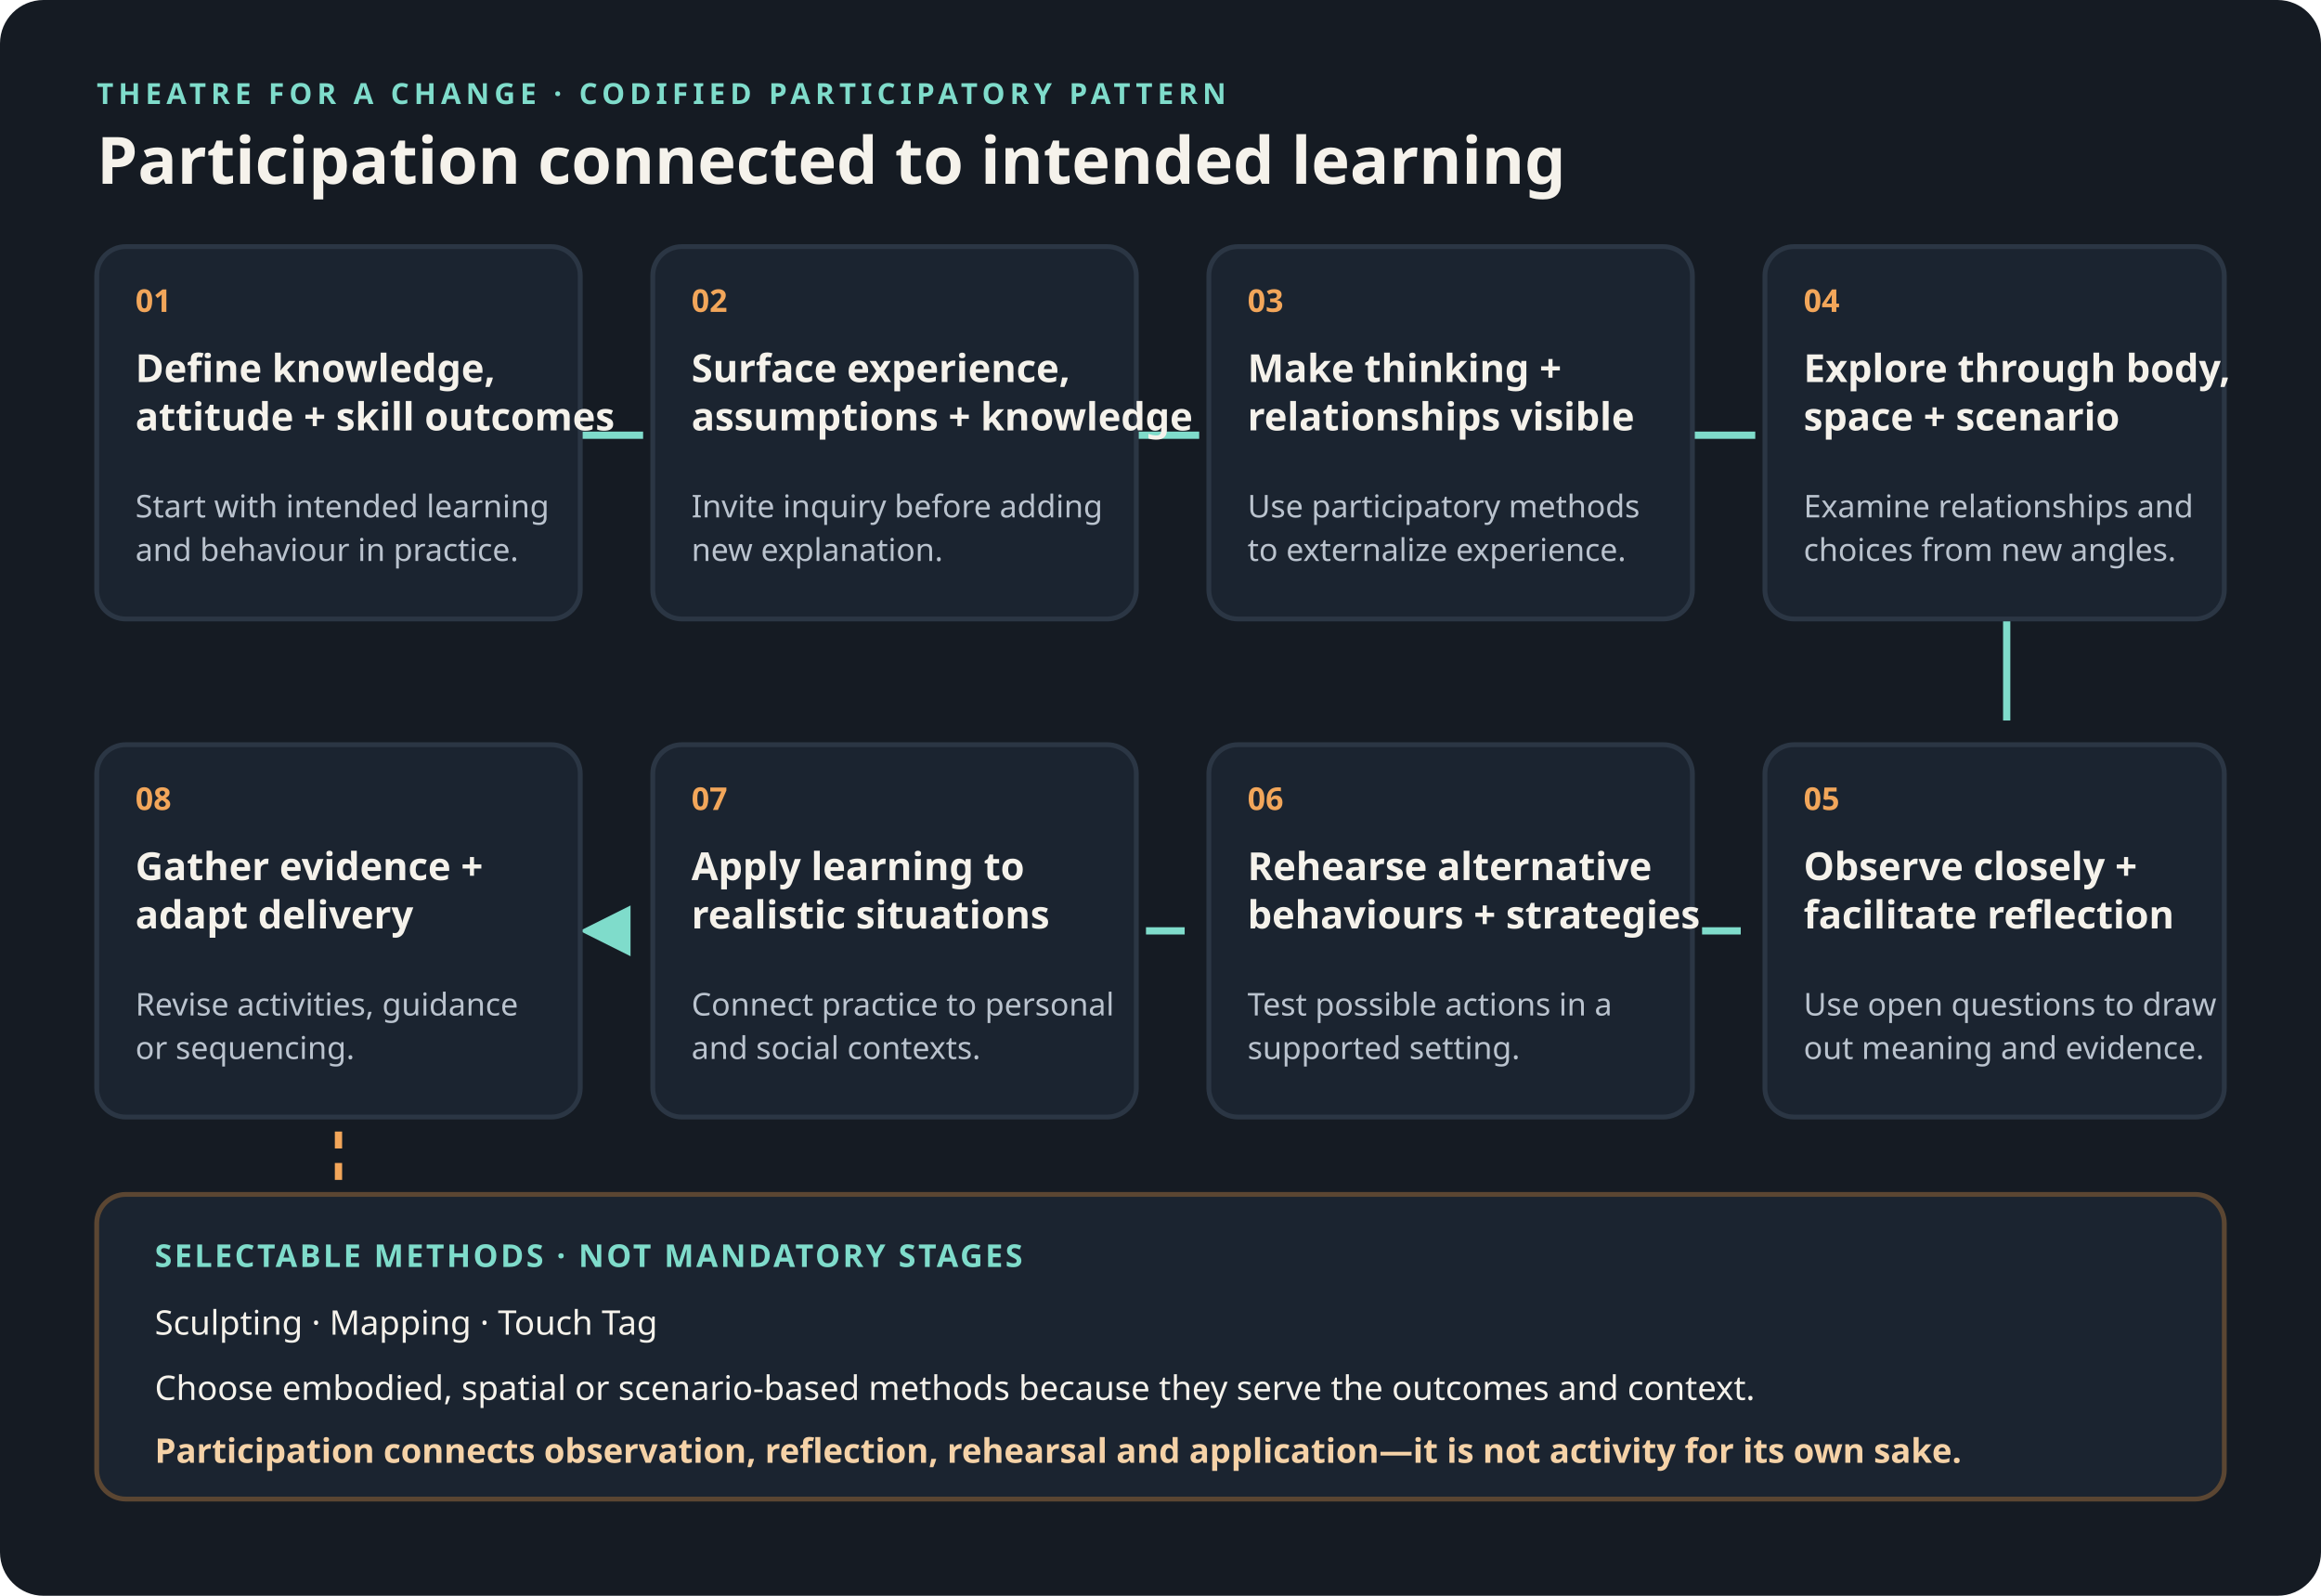
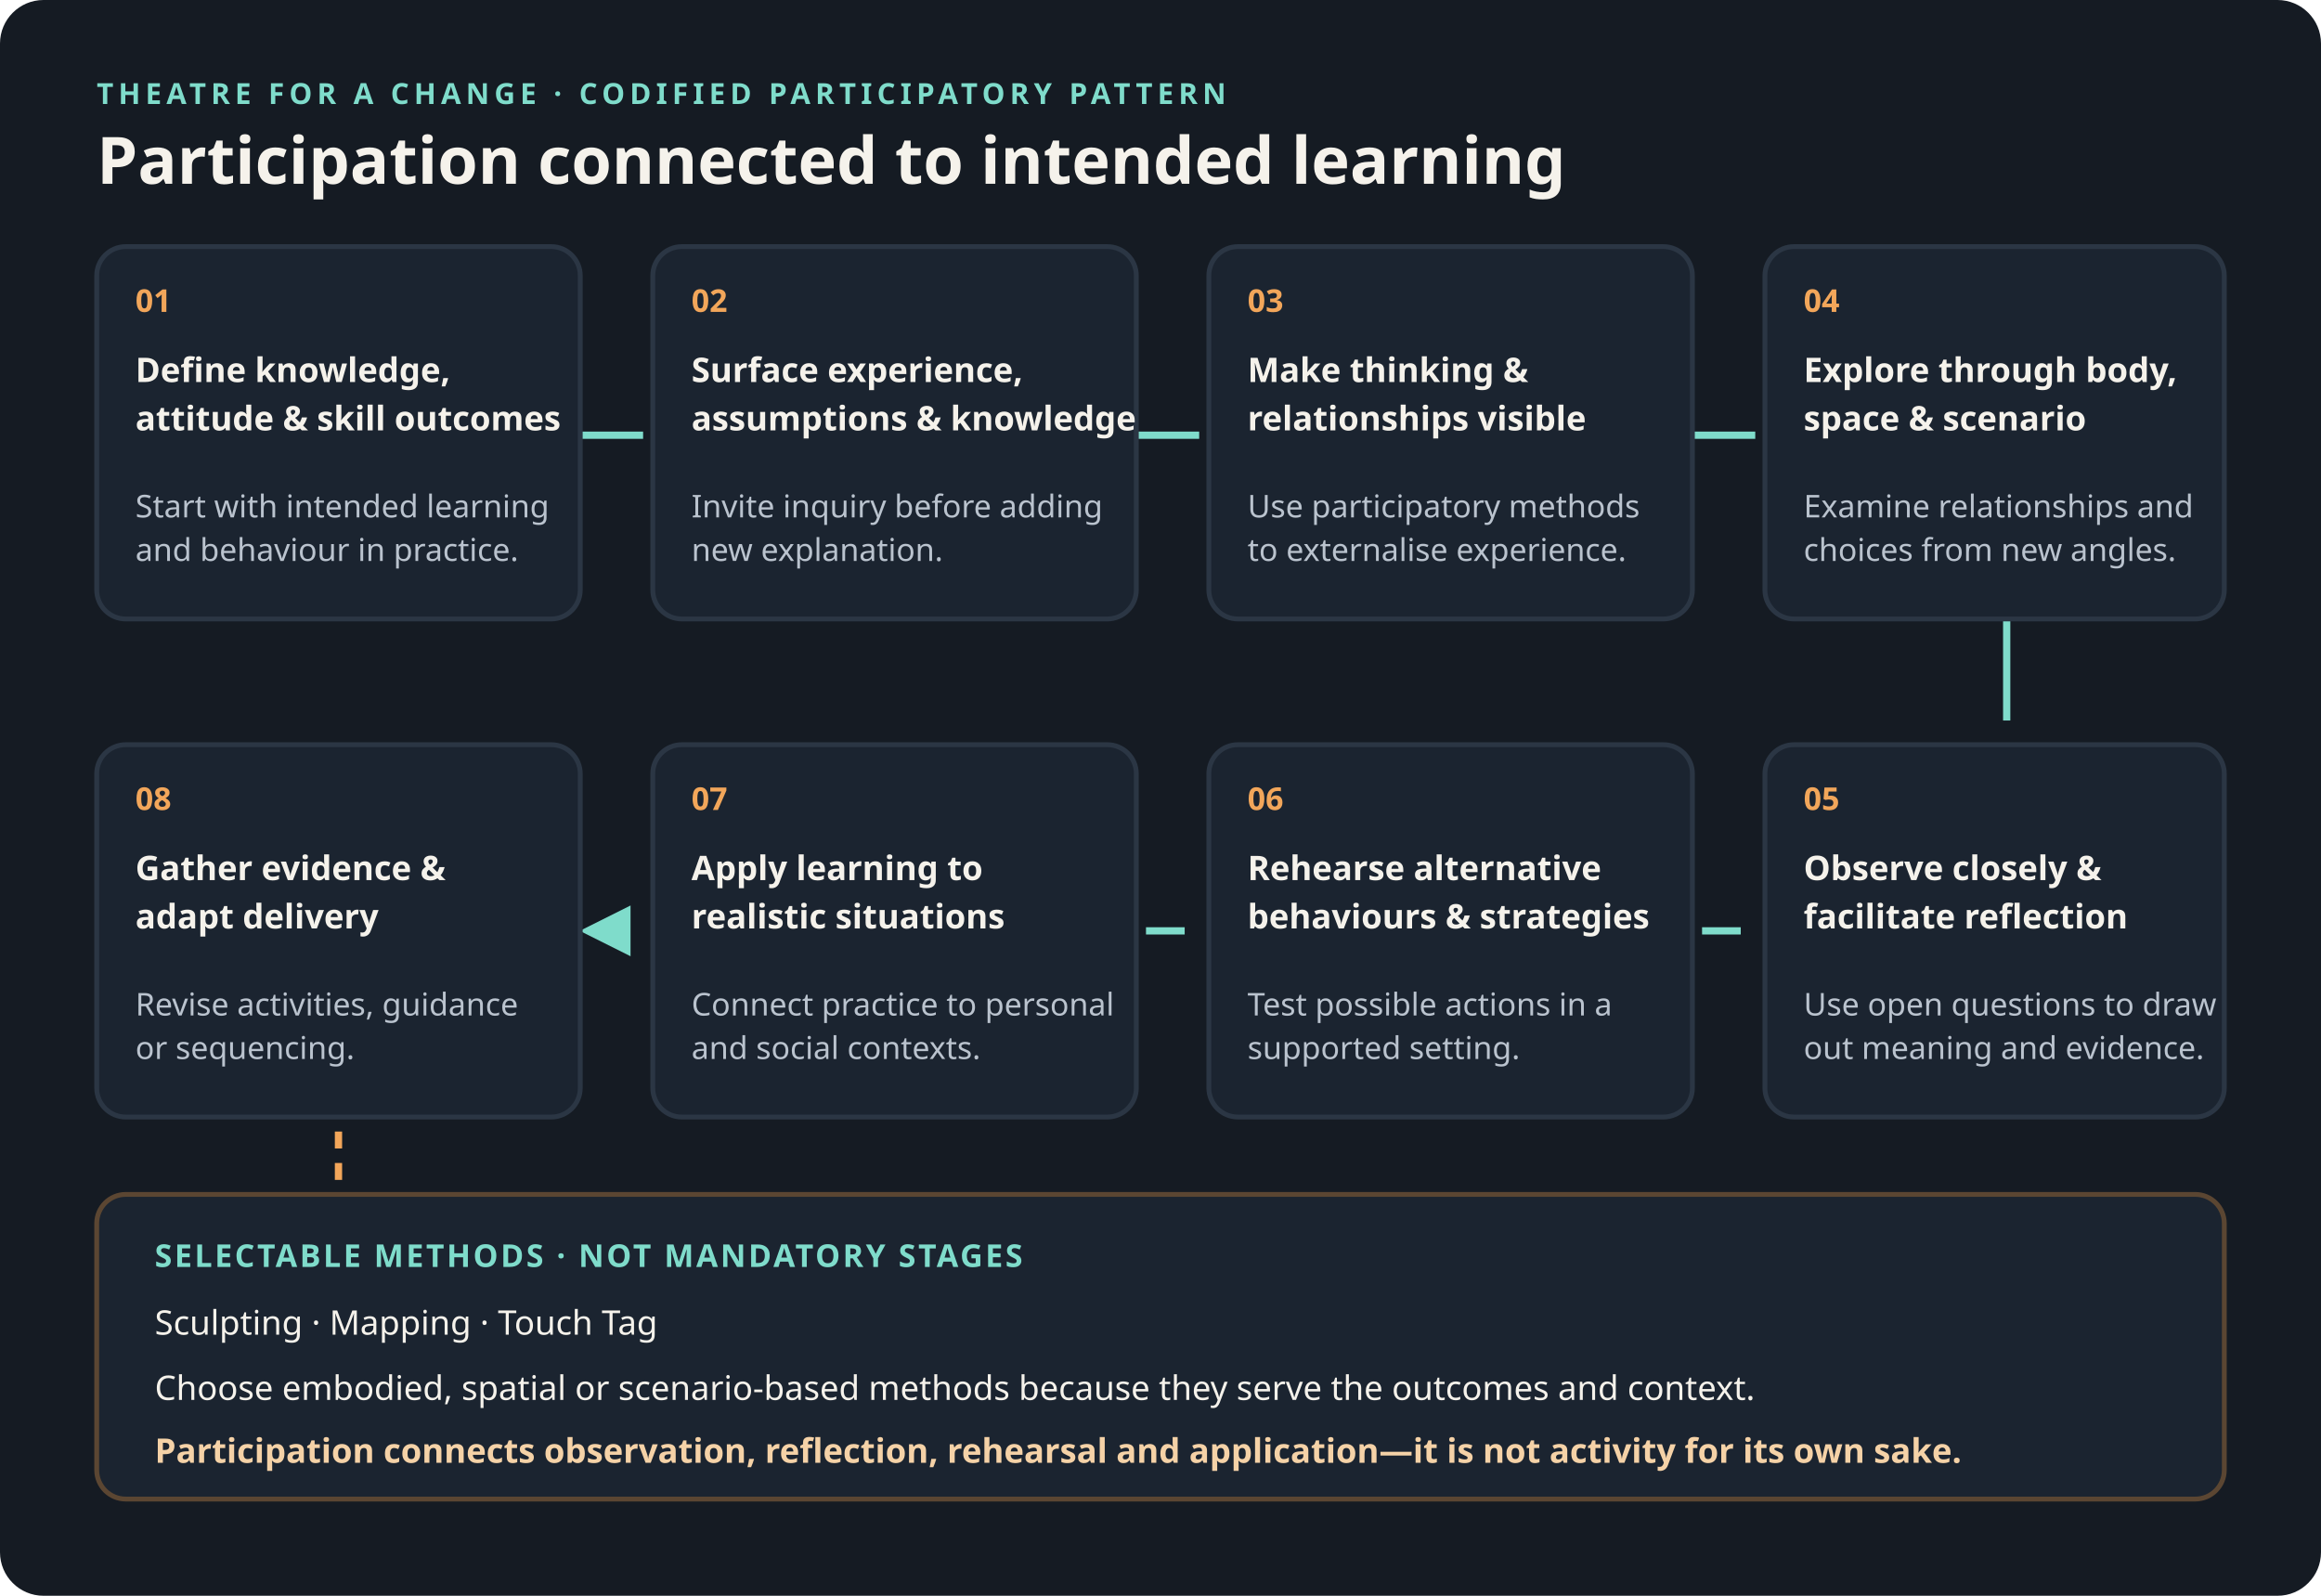
<svg xmlns="http://www.w3.org/2000/svg" width="960" height="660" viewBox="0 0 960 660" role="img" aria-labelledby="title desc">
  <defs>
    <marker id="arrow" viewBox="0 0 10 10" refX="8" refY="5" markerWidth="7" markerHeight="7" orient="auto-start-reverse">
      <path d="M0 0 10 5 0 10z" fill="#7fdccb" />
    </marker>
    <style>
-       .bg{fill:#151b23}.card{fill:#1b2430;stroke:#2b3644;stroke-width:2}.num{fill:#f2a65a;font:700 13px system-ui,sans-serif}.head{fill:#f5f2eb;font:700 16px system-ui,sans-serif}.copy{fill:#bac3ce;font:13px system-ui,sans-serif}.title{fill:#f5f2eb;font:700 27px system-ui,sans-serif}.kicker{fill:#7fdccb;font:700 12px system-ui,sans-serif;letter-spacing:2px}.callhead{fill:#7fdccb;font:700 13px system-ui,sans-serif;letter-spacing:1px}.callcopy{fill:#f5f2eb;font:14px system-ui,sans-serif}.intent{fill:#f5d2a7;font:700 14px system-ui,sans-serif}
+       .bg{fill:#151b23}.card{fill:#1b2430;stroke:#2b3644;stroke-width:2}.num{fill:#f2a65a;font:700 13px system-ui,sans-serif}.head{fill:#f5f2eb;font:700 14px system-ui,sans-serif}.copy{fill:#bac3ce;font:13px system-ui,sans-serif}.title{fill:#f5f2eb;font:700 27px system-ui,sans-serif}.kicker{fill:#7fdccb;font:700 12px system-ui,sans-serif;letter-spacing:2px}.callhead{fill:#7fdccb;font:700 13px system-ui,sans-serif;letter-spacing:1px}.callcopy{fill:#f5f2eb;font:14px system-ui,sans-serif}.intent{fill:#f5d2a7;font:700 14px system-ui,sans-serif}
    </style>
  </defs>
  <rect class="bg" width="960" height="660" rx="18" />
  <text class="kicker" x="40" y="43">THEATRE FOR A CHANGE · CODIFIED PARTICIPATORY PATTERN</text>
  <text class="title" x="40" y="76">Participation connected to intended learning</text>
  <path d="M240 180H266M470 180H496M700 180H726M830 256V298M720 385H704M490 385H474M260 385H244" fill="none" stroke="#7fdccb" stroke-width="3" marker-end="url(#arrow)" />
  <g transform="translate(40 102)">
    <rect class="card" width="200" height="154" rx="12" />
    <text class="num" x="16" y="27">01</text>
    <text class="head" x="16" y="56">
      <tspan x="16">Define knowledge,</tspan>
-       <tspan x="16" dy="20">attitude + skill outcomes</tspan>
+       <tspan x="16" dy="20">attitude &amp; skill outcomes</tspan>
    </text>
    <text class="copy" x="16" y="112">
      <tspan x="16">Start with intended learning</tspan>
      <tspan x="16" dy="18">and behaviour in practice.</tspan>
    </text>
  </g>
  <g transform="translate(270 102)">
    <rect class="card" width="200" height="154" rx="12" />
    <text class="num" x="16" y="27">02</text>
    <text class="head" x="16" y="56">
      <tspan x="16">Surface experience,</tspan>
-       <tspan x="16" dy="20">assumptions + knowledge</tspan>
+       <tspan x="16" dy="20">assumptions &amp; knowledge</tspan>
    </text>
    <text class="copy" x="16" y="112">
      <tspan x="16">Invite inquiry before adding</tspan>
      <tspan x="16" dy="18">new explanation.</tspan>
    </text>
  </g>
  <g transform="translate(500 102)">
    <rect class="card" width="200" height="154" rx="12" />
    <text class="num" x="16" y="27">03</text>
    <text class="head" x="16" y="56">
-       <tspan x="16">Make thinking +</tspan>
+       <tspan x="16">Make thinking &amp;</tspan>
      <tspan x="16" dy="20">relationships visible</tspan>
    </text>
    <text class="copy" x="16" y="112">
      <tspan x="16">Use participatory methods</tspan>
-       <tspan x="16" dy="18">to externalize experience.</tspan>
+       <tspan x="16" dy="18">to externalise experience.</tspan>
    </text>
  </g>
  <g transform="translate(730 102)">
    <rect class="card" width="190" height="154" rx="12" />
    <text class="num" x="16" y="27">04</text>
    <text class="head" x="16" y="56">
      <tspan x="16">Explore through body,</tspan>
-       <tspan x="16" dy="20">space + scenario</tspan>
+       <tspan x="16" dy="20">space &amp; scenario</tspan>
    </text>
    <text class="copy" x="16" y="112">
      <tspan x="16">Examine relationships and</tspan>
      <tspan x="16" dy="18">choices from new angles.</tspan>
    </text>
  </g>
  <g transform="translate(730 308)">
    <rect class="card" width="190" height="154" rx="12" />
    <text class="num" x="16" y="27">05</text>
    <text class="head" x="16" y="56">
-       <tspan x="16">Observe closely +</tspan>
+       <tspan x="16">Observe closely &amp;</tspan>
      <tspan x="16" dy="20">facilitate reflection</tspan>
    </text>
    <text class="copy" x="16" y="112">
      <tspan x="16">Use open questions to draw</tspan>
      <tspan x="16" dy="18">out meaning and evidence.</tspan>
    </text>
  </g>
  <g transform="translate(500 308)">
    <rect class="card" width="200" height="154" rx="12" />
    <text class="num" x="16" y="27">06</text>
    <text class="head" x="16" y="56">
      <tspan x="16">Rehearse alternative</tspan>
-       <tspan x="16" dy="20">behaviours + strategies</tspan>
+       <tspan x="16" dy="20">behaviours &amp; strategies</tspan>
    </text>
    <text class="copy" x="16" y="112">
      <tspan x="16">Test possible actions in a</tspan>
      <tspan x="16" dy="18">supported setting.</tspan>
    </text>
  </g>
  <g transform="translate(270 308)">
    <rect class="card" width="200" height="154" rx="12" />
    <text class="num" x="16" y="27">07</text>
    <text class="head" x="16" y="56">
      <tspan x="16">Apply learning to</tspan>
      <tspan x="16" dy="20">realistic situations</tspan>
    </text>
    <text class="copy" x="16" y="112">
      <tspan x="16">Connect practice to personal</tspan>
      <tspan x="16" dy="18">and social contexts.</tspan>
    </text>
  </g>
  <g transform="translate(40 308)">
    <rect class="card" width="200" height="154" rx="12" />
    <text class="num" x="16" y="27">08</text>
    <text class="head" x="16" y="56">
-       <tspan x="16">Gather evidence +</tspan>
+       <tspan x="16">Gather evidence &amp;</tspan>
      <tspan x="16" dy="20">adapt delivery</tspan>
    </text>
    <text class="copy" x="16" y="112">
      <tspan x="16">Revise activities, guidance</tspan>
      <tspan x="16" dy="18">or sequencing.</tspan>
    </text>
  </g>
  <path d="M140 468V495H50" fill="none" stroke="#f2a65a" stroke-width="3" stroke-dasharray="7 6" />
  <rect x="40" y="494" width="880" height="126" rx="12" fill="#1b2430" stroke="#5b4632" stroke-width="2" />
  <text class="callhead" x="64" y="524">SELECTABLE METHODS · NOT MANDATORY STAGES</text>
  <text class="callcopy" x="64" y="552">Sculpting · Mapping · Touch Tag</text>
  <text class="callcopy" x="64" y="579">Choose embodied, spatial or scenario-based methods because they serve the outcomes and context.</text>
  <text class="intent" x="64" y="605">Participation connects observation, reflection, rehearsal and application—it is not activity for its own sake.</text>
</svg>
